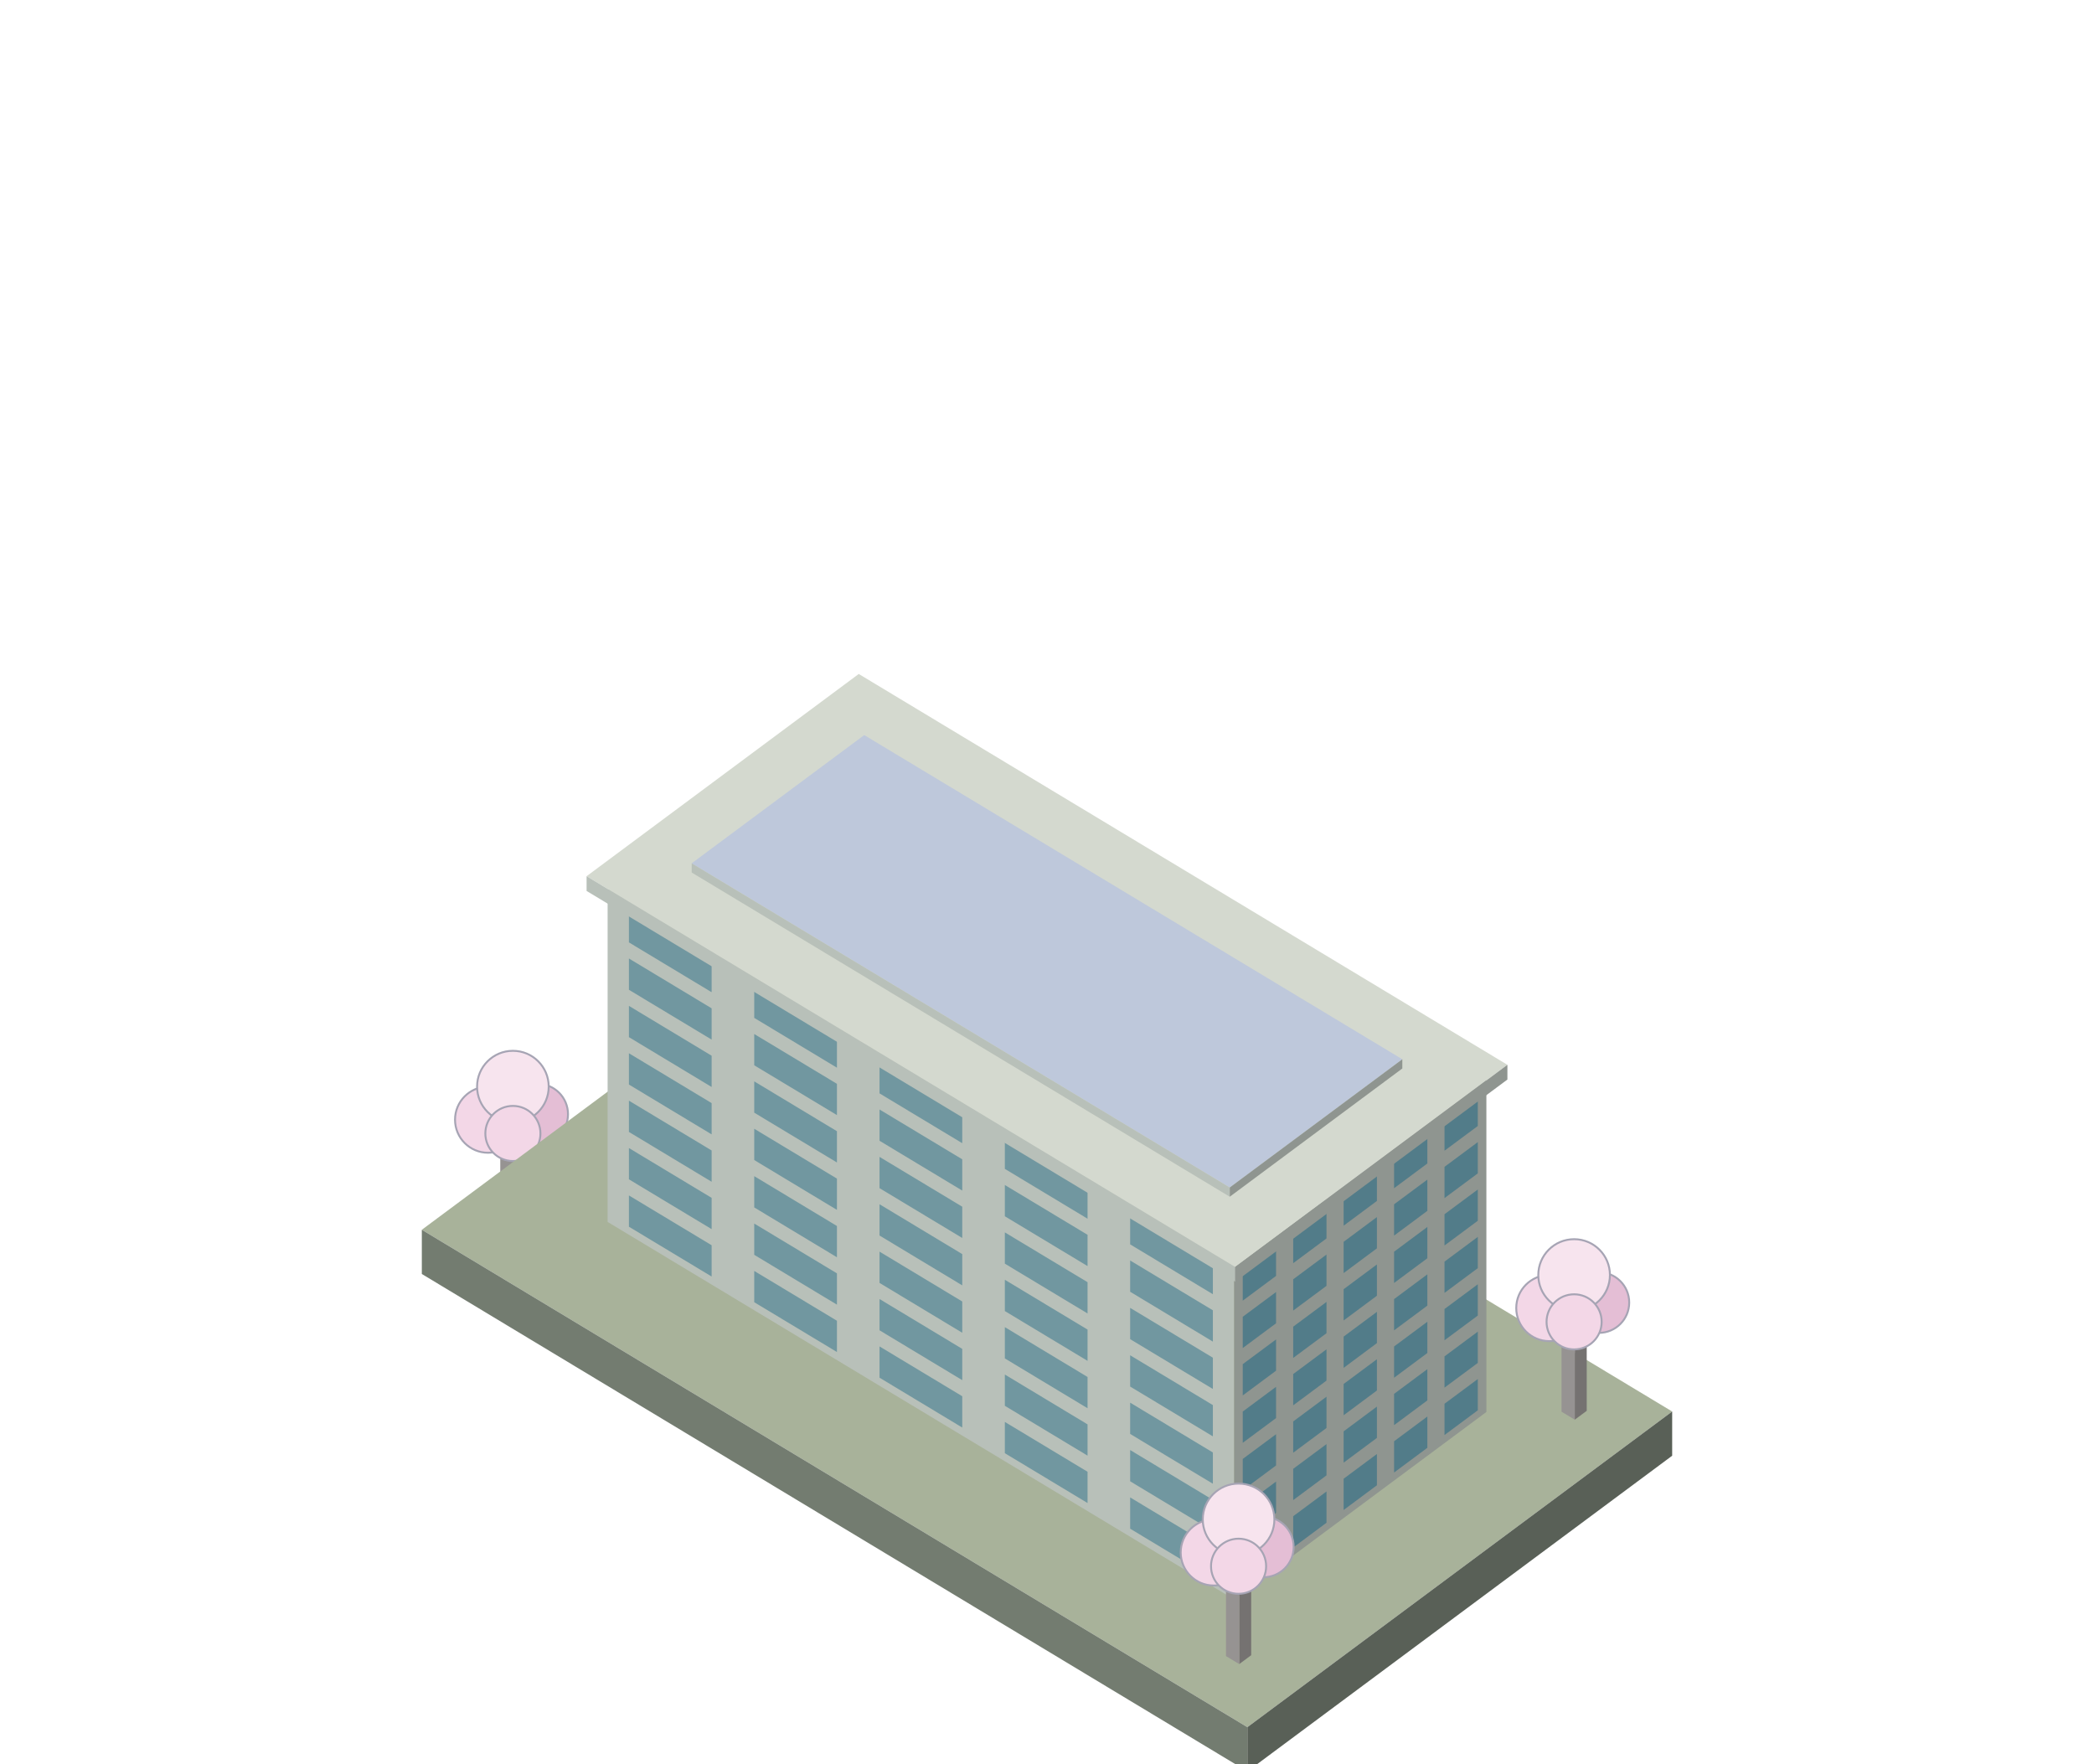
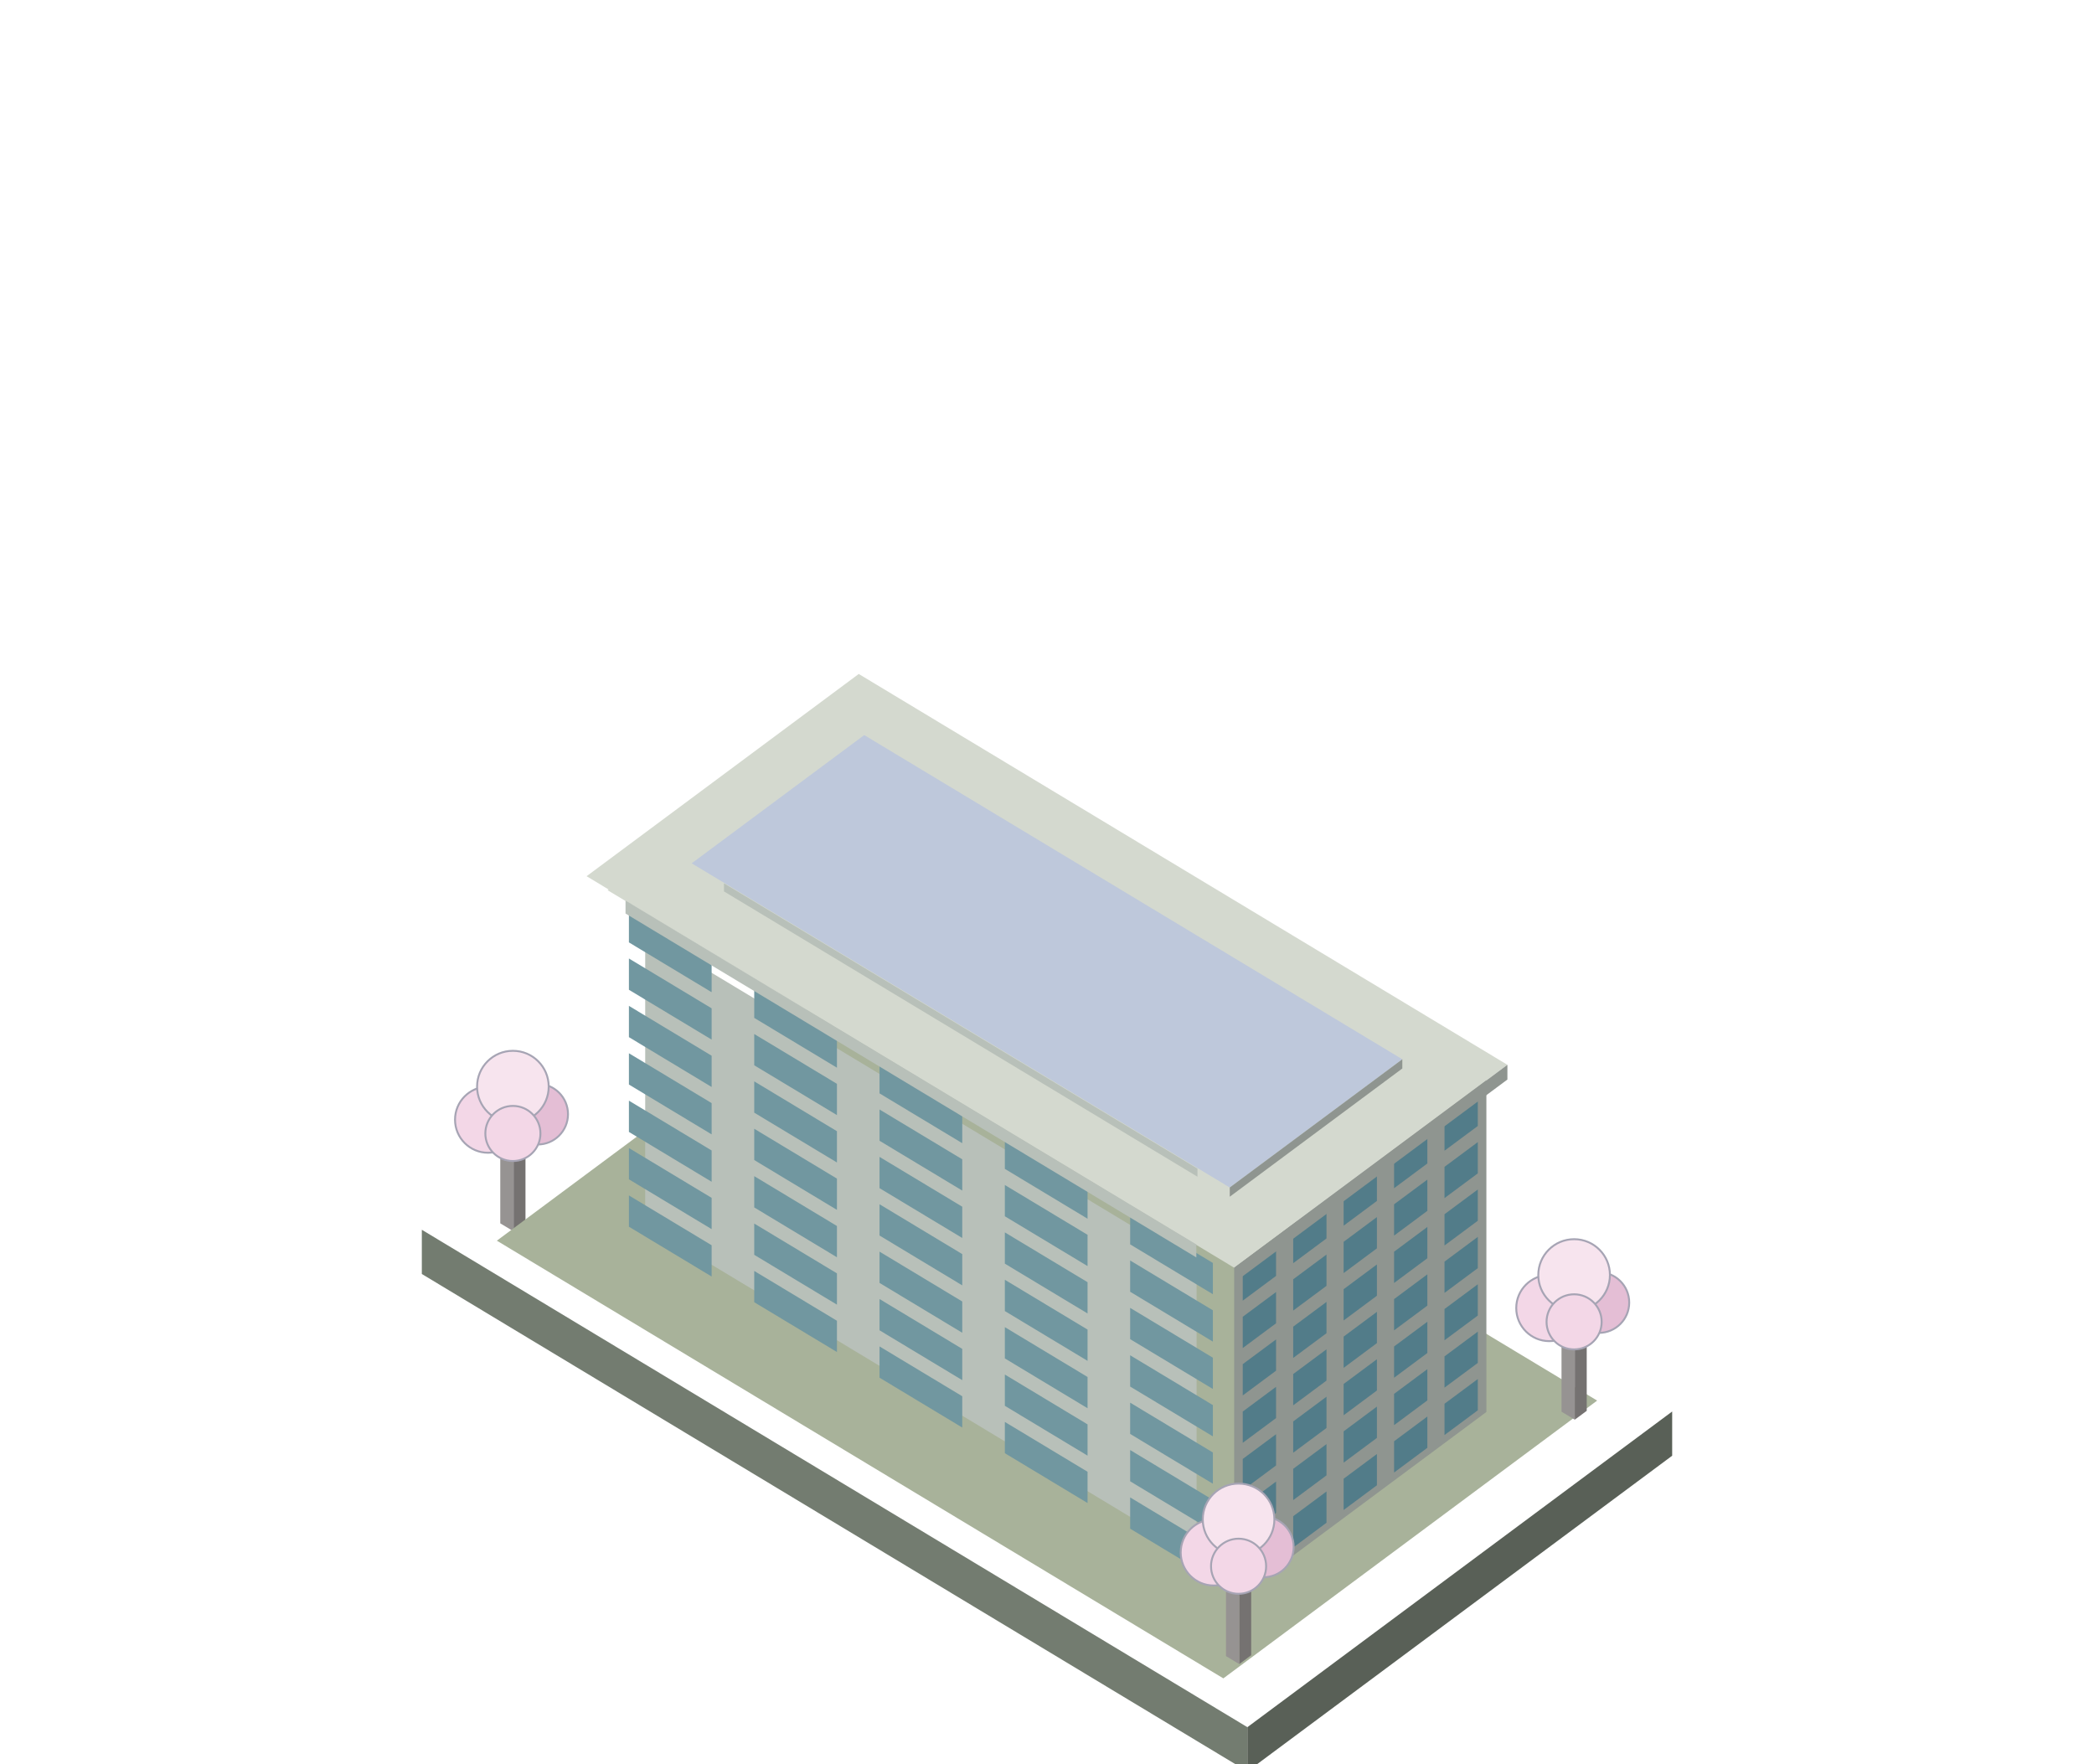
<svg xmlns="http://www.w3.org/2000/svg" width="760" height="640" viewBox="0 0 760 640">
  <polygon points="190.72,443.68 186.39,446.90 186.39,418.81 190.72,415.58" fill="#757271" stroke="none" stroke-width="0" stroke-linejoin="round" />
  <polygon points="186.39,446.90 181.57,444.00 181.57,415.91 186.39,418.81" fill="#969392" stroke="none" stroke-width="0" stroke-linejoin="round" />
  <polygon points="185.91,412.68 190.72,415.58 186.39,418.81 181.57,415.91" fill="#aaa0a1" stroke="none" stroke-width="0" stroke-linejoin="round" />
  <circle cx="177.15" cy="406.38" r="12" fill="#f3d7e7" stroke="#a6a4b4" stroke-width=".7" />
  <circle cx="195.15" cy="404.38" r="11" fill="#e4bed5" stroke="#a6a4b4" stroke-width=".7" />
  <circle cx="186.15" cy="394.38" r="13" fill="#f7e4ee" stroke="#a6a4b4" stroke-width=".7" />
  <circle cx="186.15" cy="411.38" r="10" fill="#f3d7e7" stroke="#a6a4b4" stroke-width=".7" />
-   <polygon points="307.27,331.76 606.90,512.29 452.73,626.86 153.10,446.33" fill="#a8b29a" stroke="none" stroke-width="0" stroke-linejoin="round" />
+   <polygon points="316.00,349.47 579.67,508.33 444.00,609.15 180.33,450.29" fill="#a8b29a" stroke="none" stroke-width="0" stroke-linejoin="round" />
  <polygon points="575.89,512.04 571.55,515.26 571.55,487.17 575.89,483.95" fill="#757271" stroke="none" stroke-width="0" stroke-linejoin="round" />
  <polygon points="571.55,515.26 566.74,512.36 566.74,484.27 571.55,487.17" fill="#969392" stroke="none" stroke-width="0" stroke-linejoin="round" />
  <polygon points="452.73,642.91 153.10,462.38 153.10,446.33 452.73,626.86" fill="#737c70" stroke="none" stroke-width="0" stroke-linejoin="round" />
  <polygon points="571.07,481.05 575.89,483.95 571.55,487.17 566.74,484.27" fill="#aaa0a1" stroke="none" stroke-width="0" stroke-linejoin="round" />
  <circle cx="562.31" cy="474.75" r="12" fill="#f3d7e7" stroke="#a6a4b4" stroke-width=".7" />
  <circle cx="580.31" cy="472.75" r="11" fill="#e4bed5" stroke="#a6a4b4" stroke-width=".7" />
  <circle cx="571.31" cy="462.75" r="13" fill="#f7e4ee" stroke="#a6a4b4" stroke-width=".7" />
  <circle cx="571.31" cy="479.75" r="10" fill="#f3d7e7" stroke="#a6a4b4" stroke-width=".7" />
  <polygon points="606.90,528.34 452.73,642.91 452.73,626.86 606.90,512.29" fill="#596057" stroke="none" stroke-width="0" stroke-linejoin="round" />
-   <polygon points="447.93,580.49 220.53,443.48 220.53,323.09 447.93,460.10" fill="#b8c0b9" stroke="none" stroke-width="0" stroke-linejoin="round" />
+   <polygon points="434.29,565.05 234.17,444.48 234.17,338.53 434.29,459.10" fill="#b8c0b9" stroke="none" stroke-width="0" stroke-linejoin="round" />
  <polygon points="440.20,572.91 410.18,554.82 410.18,543.47 440.20,561.56" fill="#7197a0" stroke="none" stroke-width="0" stroke-linejoin="round" />
  <polygon points="394.72,545.51 364.70,527.42 364.70,516.07 394.72,534.16" fill="#7197a0" stroke="none" stroke-width="0" stroke-linejoin="round" />
  <polygon points="349.24,518.11 319.22,500.02 319.22,488.67 349.24,506.75" fill="#7197a0" stroke="none" stroke-width="0" stroke-linejoin="round" />
  <polygon points="303.76,490.70 273.74,472.62 273.74,461.27 303.76,479.35" fill="#7197a0" stroke="none" stroke-width="0" stroke-linejoin="round" />
  <polygon points="258.28,463.30 228.26,445.22 228.26,433.87 258.28,451.95" fill="#7197a0" stroke="none" stroke-width="0" stroke-linejoin="round" />
  <polygon points="440.20,555.71 410.18,537.62 410.18,526.27 440.20,544.36" fill="#7197a0" stroke="none" stroke-width="0" stroke-linejoin="round" />
  <polygon points="394.72,528.31 364.70,510.22 364.70,498.87 394.72,516.96" fill="#7197a0" stroke="none" stroke-width="0" stroke-linejoin="round" />
  <polygon points="349.24,500.91 319.22,482.82 319.22,471.47 349.24,489.56" fill="#7197a0" stroke="none" stroke-width="0" stroke-linejoin="round" />
  <polygon points="303.76,473.51 273.74,455.42 273.74,444.07 303.76,462.15" fill="#7197a0" stroke="none" stroke-width="0" stroke-linejoin="round" />
  <polygon points="258.28,446.10 228.26,428.02 228.26,416.67 258.28,434.75" fill="#7197a0" stroke="none" stroke-width="0" stroke-linejoin="round" />
  <polygon points="440.20,538.51 410.18,520.43 410.18,509.08 440.20,527.16" fill="#7197a0" stroke="none" stroke-width="0" stroke-linejoin="round" />
  <polygon points="394.72,511.11 364.70,493.02 364.70,481.67 394.72,499.76" fill="#7197a0" stroke="none" stroke-width="0" stroke-linejoin="round" />
  <polygon points="349.24,483.71 319.22,465.62 319.22,454.27 349.24,472.36" fill="#7197a0" stroke="none" stroke-width="0" stroke-linejoin="round" />
  <polygon points="303.76,456.31 273.74,438.22 273.74,426.87 303.76,444.96" fill="#7197a0" stroke="none" stroke-width="0" stroke-linejoin="round" />
  <polygon points="258.28,428.91 228.26,410.82 228.26,399.47 258.28,417.55" fill="#7197a0" stroke="none" stroke-width="0" stroke-linejoin="round" />
  <polygon points="440.20,521.31 410.18,503.23 410.18,491.88 440.20,509.96" fill="#7197a0" stroke="none" stroke-width="0" stroke-linejoin="round" />
  <polygon points="394.72,493.91 364.70,475.83 364.70,464.48 394.72,482.56" fill="#7197a0" stroke="none" stroke-width="0" stroke-linejoin="round" />
  <polygon points="349.24,466.51 319.22,448.42 319.22,437.07 349.24,455.16" fill="#7197a0" stroke="none" stroke-width="0" stroke-linejoin="round" />
  <polygon points="303.76,439.11 273.74,421.02 273.74,409.67 303.76,427.76" fill="#7197a0" stroke="none" stroke-width="0" stroke-linejoin="round" />
  <polygon points="258.28,411.71 228.26,393.62 228.26,382.27 258.28,400.36" fill="#7197a0" stroke="none" stroke-width="0" stroke-linejoin="round" />
  <polygon points="440.20,504.11 410.18,486.03 410.18,474.68 440.20,492.76" fill="#7197a0" stroke="none" stroke-width="0" stroke-linejoin="round" />
  <polygon points="394.72,476.71 364.70,458.63 364.70,447.28 394.72,465.36" fill="#7197a0" stroke="none" stroke-width="0" stroke-linejoin="round" />
  <polygon points="349.24,449.31 319.22,431.23 319.22,419.88 349.24,437.96" fill="#7197a0" stroke="none" stroke-width="0" stroke-linejoin="round" />
  <polygon points="303.76,421.91 273.74,403.83 273.74,392.47 303.76,410.56" fill="#7197a0" stroke="none" stroke-width="0" stroke-linejoin="round" />
  <polygon points="258.28,394.51 228.26,376.42 228.26,365.07 258.28,383.16" fill="#7197a0" stroke="none" stroke-width="0" stroke-linejoin="round" />
  <polygon points="440.20,486.92 410.18,468.83 410.18,457.48 440.20,475.56" fill="#7197a0" stroke="none" stroke-width="0" stroke-linejoin="round" />
  <polygon points="394.72,459.51 364.70,441.43 364.70,430.08 394.72,448.16" fill="#7197a0" stroke="none" stroke-width="0" stroke-linejoin="round" />
  <polygon points="349.24,432.11 319.22,414.03 319.22,402.68 349.24,420.76" fill="#7197a0" stroke="none" stroke-width="0" stroke-linejoin="round" />
  <polygon points="303.76,404.71 273.74,386.63 273.74,375.28 303.76,393.36" fill="#7197a0" stroke="none" stroke-width="0" stroke-linejoin="round" />
  <polygon points="258.28,377.31 228.26,359.23 228.26,347.87 258.28,365.96" fill="#7197a0" stroke="none" stroke-width="0" stroke-linejoin="round" />
  <polygon points="440.20,469.72 410.18,451.63 410.18,440.28 440.20,458.37" fill="#7197a0" stroke="none" stroke-width="0" stroke-linejoin="round" />
  <polygon points="394.72,442.32 364.70,424.23 364.70,412.88 394.72,430.96" fill="#7197a0" stroke="none" stroke-width="0" stroke-linejoin="round" />
  <polygon points="349.24,414.91 319.22,396.83 319.22,385.48 349.24,403.56" fill="#7197a0" stroke="none" stroke-width="0" stroke-linejoin="round" />
  <polygon points="303.76,387.51 273.74,369.43 273.74,358.08 303.76,376.16" fill="#7197a0" stroke="none" stroke-width="0" stroke-linejoin="round" />
  <polygon points="258.28,360.11 228.26,342.03 228.26,330.68 258.28,348.76" fill="#7197a0" stroke="none" stroke-width="0" stroke-linejoin="round" />
  <polygon points="312.07,255.07 539.47,392.08 447.93,460.10 220.53,323.09" fill="#d4d9cf" stroke="none" stroke-width="0" stroke-linejoin="round" />
  <polygon points="311.67,244.61 547.10,386.46 448.33,459.85 212.90,318.01" fill="#d4d9cf" stroke="none" stroke-width="0" stroke-linejoin="round" />
  <polygon points="313.67,266.79 508.96,384.45 446.33,430.99 251.04,313.33" fill="#bec8db" stroke="none" stroke-width="0" stroke-linejoin="round" />
  <polygon points="539.47,512.46 447.93,580.49 447.93,460.10 539.47,392.08" fill="#8f9590" stroke="none" stroke-width="0" stroke-linejoin="round" />
  <polygon points="536.36,511.85 524.27,520.83 524.27,509.48 536.36,500.50" fill="#527c89" stroke="none" stroke-width="0" stroke-linejoin="round" />
  <polygon points="518.05,525.46 505.97,534.44 505.97,523.09 518.05,514.11" fill="#527c89" stroke="none" stroke-width="0" stroke-linejoin="round" />
  <polygon points="499.74,539.06 487.66,548.04 487.66,536.69 499.74,527.71" fill="#527c89" stroke="none" stroke-width="0" stroke-linejoin="round" />
  <polygon points="481.44,552.67 469.35,561.65 469.35,550.30 481.44,541.32" fill="#527c89" stroke="none" stroke-width="0" stroke-linejoin="round" />
  <polygon points="463.13,566.27 451.04,575.25 451.04,563.90 463.13,554.92" fill="#527c89" stroke="none" stroke-width="0" stroke-linejoin="round" />
  <polygon points="536.36,494.66 524.27,503.63 524.27,492.28 536.36,483.30" fill="#527c89" stroke="none" stroke-width="0" stroke-linejoin="round" />
  <polygon points="518.05,508.26 505.97,517.24 505.97,505.89 518.05,496.91" fill="#527c89" stroke="none" stroke-width="0" stroke-linejoin="round" />
  <polygon points="499.74,521.87 487.66,530.85 487.66,519.49 499.74,510.51" fill="#527c89" stroke="none" stroke-width="0" stroke-linejoin="round" />
  <polygon points="481.44,535.47 469.35,544.45 469.35,533.10 481.44,524.12" fill="#527c89" stroke="none" stroke-width="0" stroke-linejoin="round" />
  <polygon points="463.13,549.08 451.04,558.06 451.04,546.70 463.13,537.72" fill="#527c89" stroke="none" stroke-width="0" stroke-linejoin="round" />
  <polygon points="536.36,477.46 524.27,486.44 524.27,475.09 536.36,466.11" fill="#527c89" stroke="none" stroke-width="0" stroke-linejoin="round" />
  <polygon points="518.05,491.06 505.97,500.04 505.97,488.69 518.05,479.71" fill="#527c89" stroke="none" stroke-width="0" stroke-linejoin="round" />
  <polygon points="499.74,504.67 487.66,513.65 487.66,502.30 499.74,493.32" fill="#527c89" stroke="none" stroke-width="0" stroke-linejoin="round" />
  <polygon points="481.44,518.27 469.35,527.25 469.35,515.90 481.44,506.92" fill="#527c89" stroke="none" stroke-width="0" stroke-linejoin="round" />
  <polygon points="463.13,531.88 451.04,540.86 451.04,529.51 463.13,520.53" fill="#527c89" stroke="none" stroke-width="0" stroke-linejoin="round" />
  <polygon points="536.36,460.26 524.27,469.24 524.27,457.89 536.36,448.91" fill="#527c89" stroke="none" stroke-width="0" stroke-linejoin="round" />
  <polygon points="518.05,473.86 505.97,482.84 505.97,471.49 518.05,462.51" fill="#527c89" stroke="none" stroke-width="0" stroke-linejoin="round" />
  <polygon points="499.74,487.47 487.66,496.45 487.66,485.10 499.74,476.12" fill="#527c89" stroke="none" stroke-width="0" stroke-linejoin="round" />
  <polygon points="481.44,501.07 469.35,510.05 469.35,498.70 481.44,489.72" fill="#527c89" stroke="none" stroke-width="0" stroke-linejoin="round" />
  <polygon points="463.13,514.68 451.04,523.66 451.04,512.31 463.13,503.33" fill="#527c89" stroke="none" stroke-width="0" stroke-linejoin="round" />
  <polygon points="536.36,443.06 524.27,452.04 524.27,440.69 536.36,431.71" fill="#527c89" stroke="none" stroke-width="0" stroke-linejoin="round" />
  <polygon points="518.05,456.67 505.97,465.64 505.97,454.29 518.05,445.31" fill="#527c89" stroke="none" stroke-width="0" stroke-linejoin="round" />
  <polygon points="499.74,470.27 487.66,479.25 487.66,467.90 499.74,458.92" fill="#527c89" stroke="none" stroke-width="0" stroke-linejoin="round" />
  <polygon points="481.44,483.88 469.35,492.85 469.35,481.50 481.44,472.52" fill="#527c89" stroke="none" stroke-width="0" stroke-linejoin="round" />
  <polygon points="463.13,497.48 451.04,506.46 451.04,495.11 463.13,486.13" fill="#527c89" stroke="none" stroke-width="0" stroke-linejoin="round" />
  <polygon points="536.36,425.86 524.27,434.84 524.27,423.49 536.36,414.51" fill="#527c89" stroke="none" stroke-width="0" stroke-linejoin="round" />
  <polygon points="518.05,439.47 505.97,448.45 505.97,437.09 518.05,428.12" fill="#527c89" stroke="none" stroke-width="0" stroke-linejoin="round" />
  <polygon points="499.74,453.07 487.66,462.05 487.66,450.70 499.74,441.72" fill="#527c89" stroke="none" stroke-width="0" stroke-linejoin="round" />
  <polygon points="481.44,466.68 469.35,475.66 469.35,464.31 481.44,455.33" fill="#527c89" stroke="none" stroke-width="0" stroke-linejoin="round" />
  <polygon points="463.13,480.28 451.04,489.26 451.04,477.91 463.13,468.93" fill="#527c89" stroke="none" stroke-width="0" stroke-linejoin="round" />
  <polygon points="536.36,408.66 524.27,417.64 524.27,406.29 536.36,397.31" fill="#527c89" stroke="none" stroke-width="0" stroke-linejoin="round" />
  <polygon points="518.05,422.27 505.97,431.25 505.97,419.90 518.05,410.92" fill="#527c89" stroke="none" stroke-width="0" stroke-linejoin="round" />
  <polygon points="499.74,435.87 487.66,444.85 487.66,433.50 499.74,424.52" fill="#527c89" stroke="none" stroke-width="0" stroke-linejoin="round" />
  <polygon points="481.44,449.48 469.35,458.46 469.35,447.11 481.44,438.13" fill="#527c89" stroke="none" stroke-width="0" stroke-linejoin="round" />
  <polygon points="463.13,463.08 451.04,472.06 451.04,460.71 463.13,451.73" fill="#527c89" stroke="none" stroke-width="0" stroke-linejoin="round" />
-   <polygon points="446.33,434.34 251.04,316.67 251.04,313.33 446.33,430.99" fill="#b8c0b9" stroke="none" stroke-width="0" stroke-linejoin="round" />
+   <polygon points="434.61,427.08 262.76,323.53 262.76,320.59 434.61,424.13" fill="#b8c0b9" stroke="none" stroke-width="0" stroke-linejoin="round" />
  <polygon points="454.11,600.74 449.77,603.96 449.77,575.87 454.11,572.65" fill="#757271" stroke="none" stroke-width="0" stroke-linejoin="round" />
  <polygon points="449.77,603.96 444.96,601.06 444.96,572.97 449.77,575.87" fill="#969392" stroke="none" stroke-width="0" stroke-linejoin="round" />
-   <polygon points="448.33,465.20 212.90,323.36 212.90,318.01 448.33,459.85" fill="#b8c0b9" stroke="none" stroke-width="0" stroke-linejoin="round" />
+   <polygon points="434.20,456.37 227.03,331.55 227.03,326.84 434.20,451.66" fill="#b8c0b9" stroke="none" stroke-width="0" stroke-linejoin="round" />
  <polygon points="449.29,569.75 454.11,572.65 449.77,575.87 444.96,572.97" fill="#aaa0a1" stroke="none" stroke-width="0" stroke-linejoin="round" />
  <circle cx="440.53" cy="563.45" r="12" fill="#f3d7e7" stroke="#a6a4b4" stroke-width=".7" />
  <circle cx="458.53" cy="561.45" r="11" fill="#e4bed5" stroke="#a6a4b4" stroke-width=".7" />
  <circle cx="449.53" cy="551.45" r="13" fill="#f7e4ee" stroke="#a6a4b4" stroke-width=".7" />
  <circle cx="449.53" cy="568.45" r="10" fill="#f3d7e7" stroke="#a6a4b4" stroke-width=".7" />
  <polygon points="508.96,387.79 446.33,434.34 446.33,430.99 508.96,384.45" fill="#8f9590" stroke="none" stroke-width="0" stroke-linejoin="round" />
  <polygon points="547.10,391.81 448.33,465.20 448.33,459.85 547.10,386.46" fill="#8f9590" stroke="none" stroke-width="0" stroke-linejoin="round" />
</svg>
